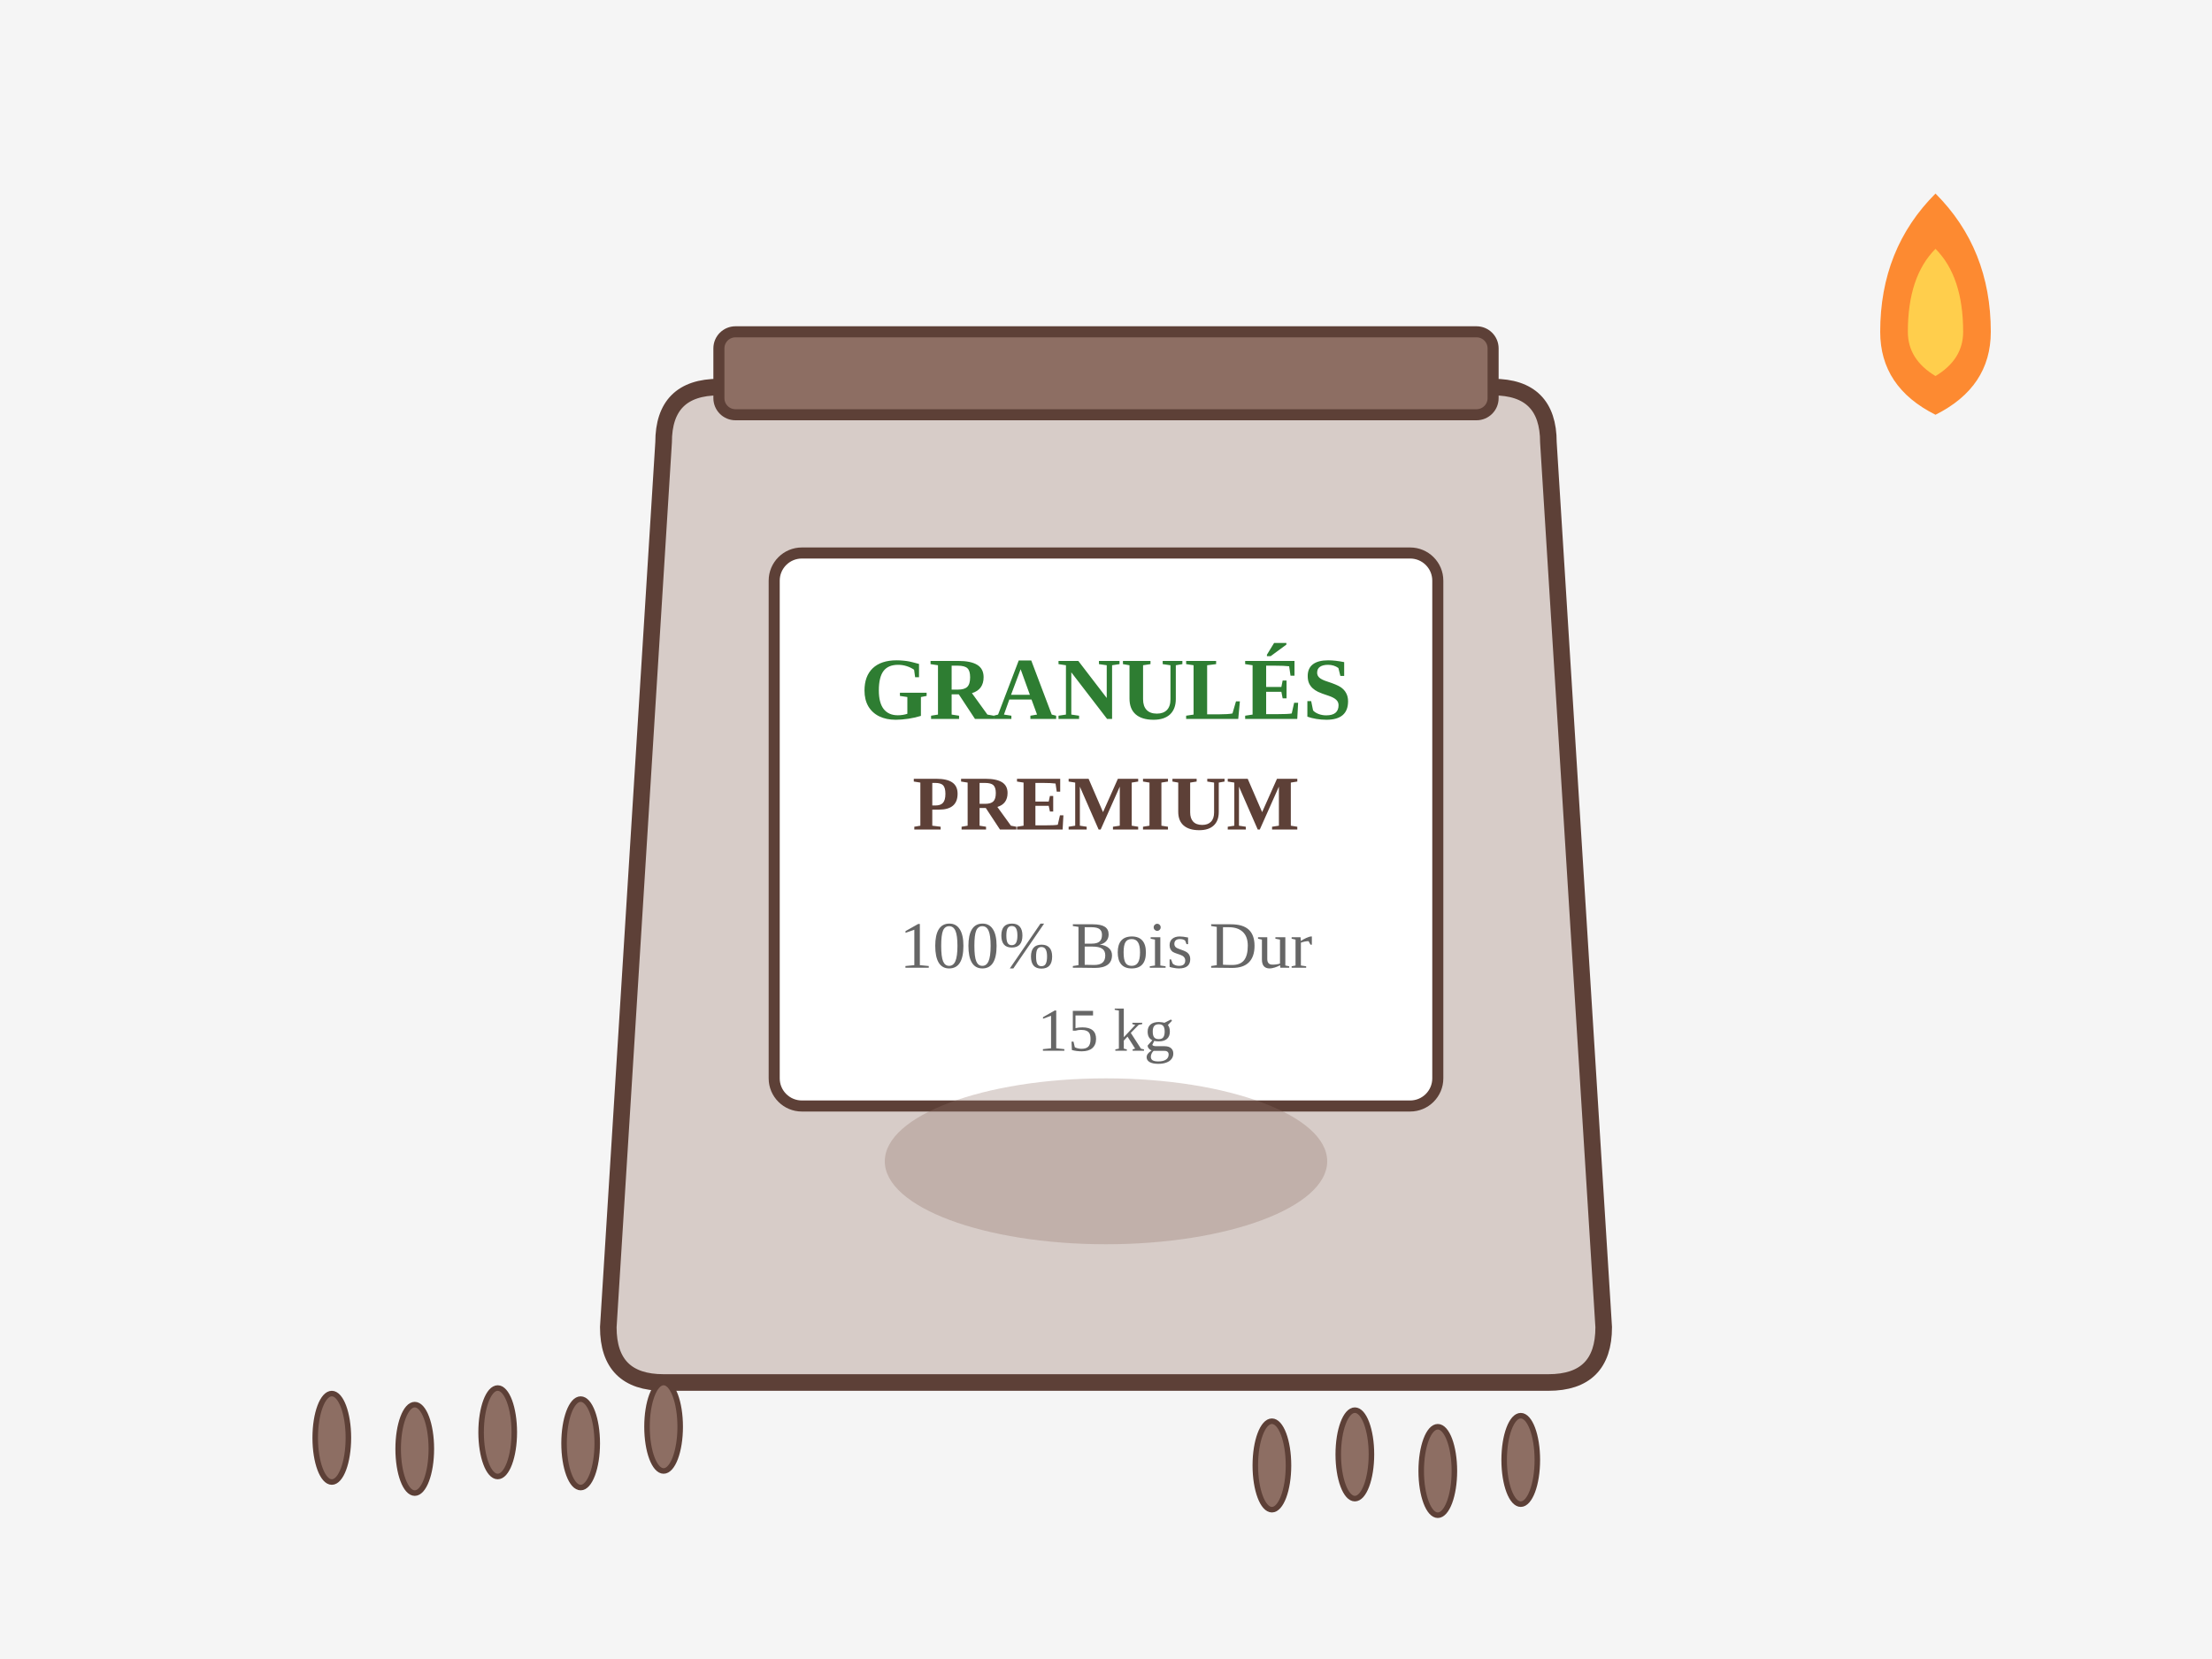
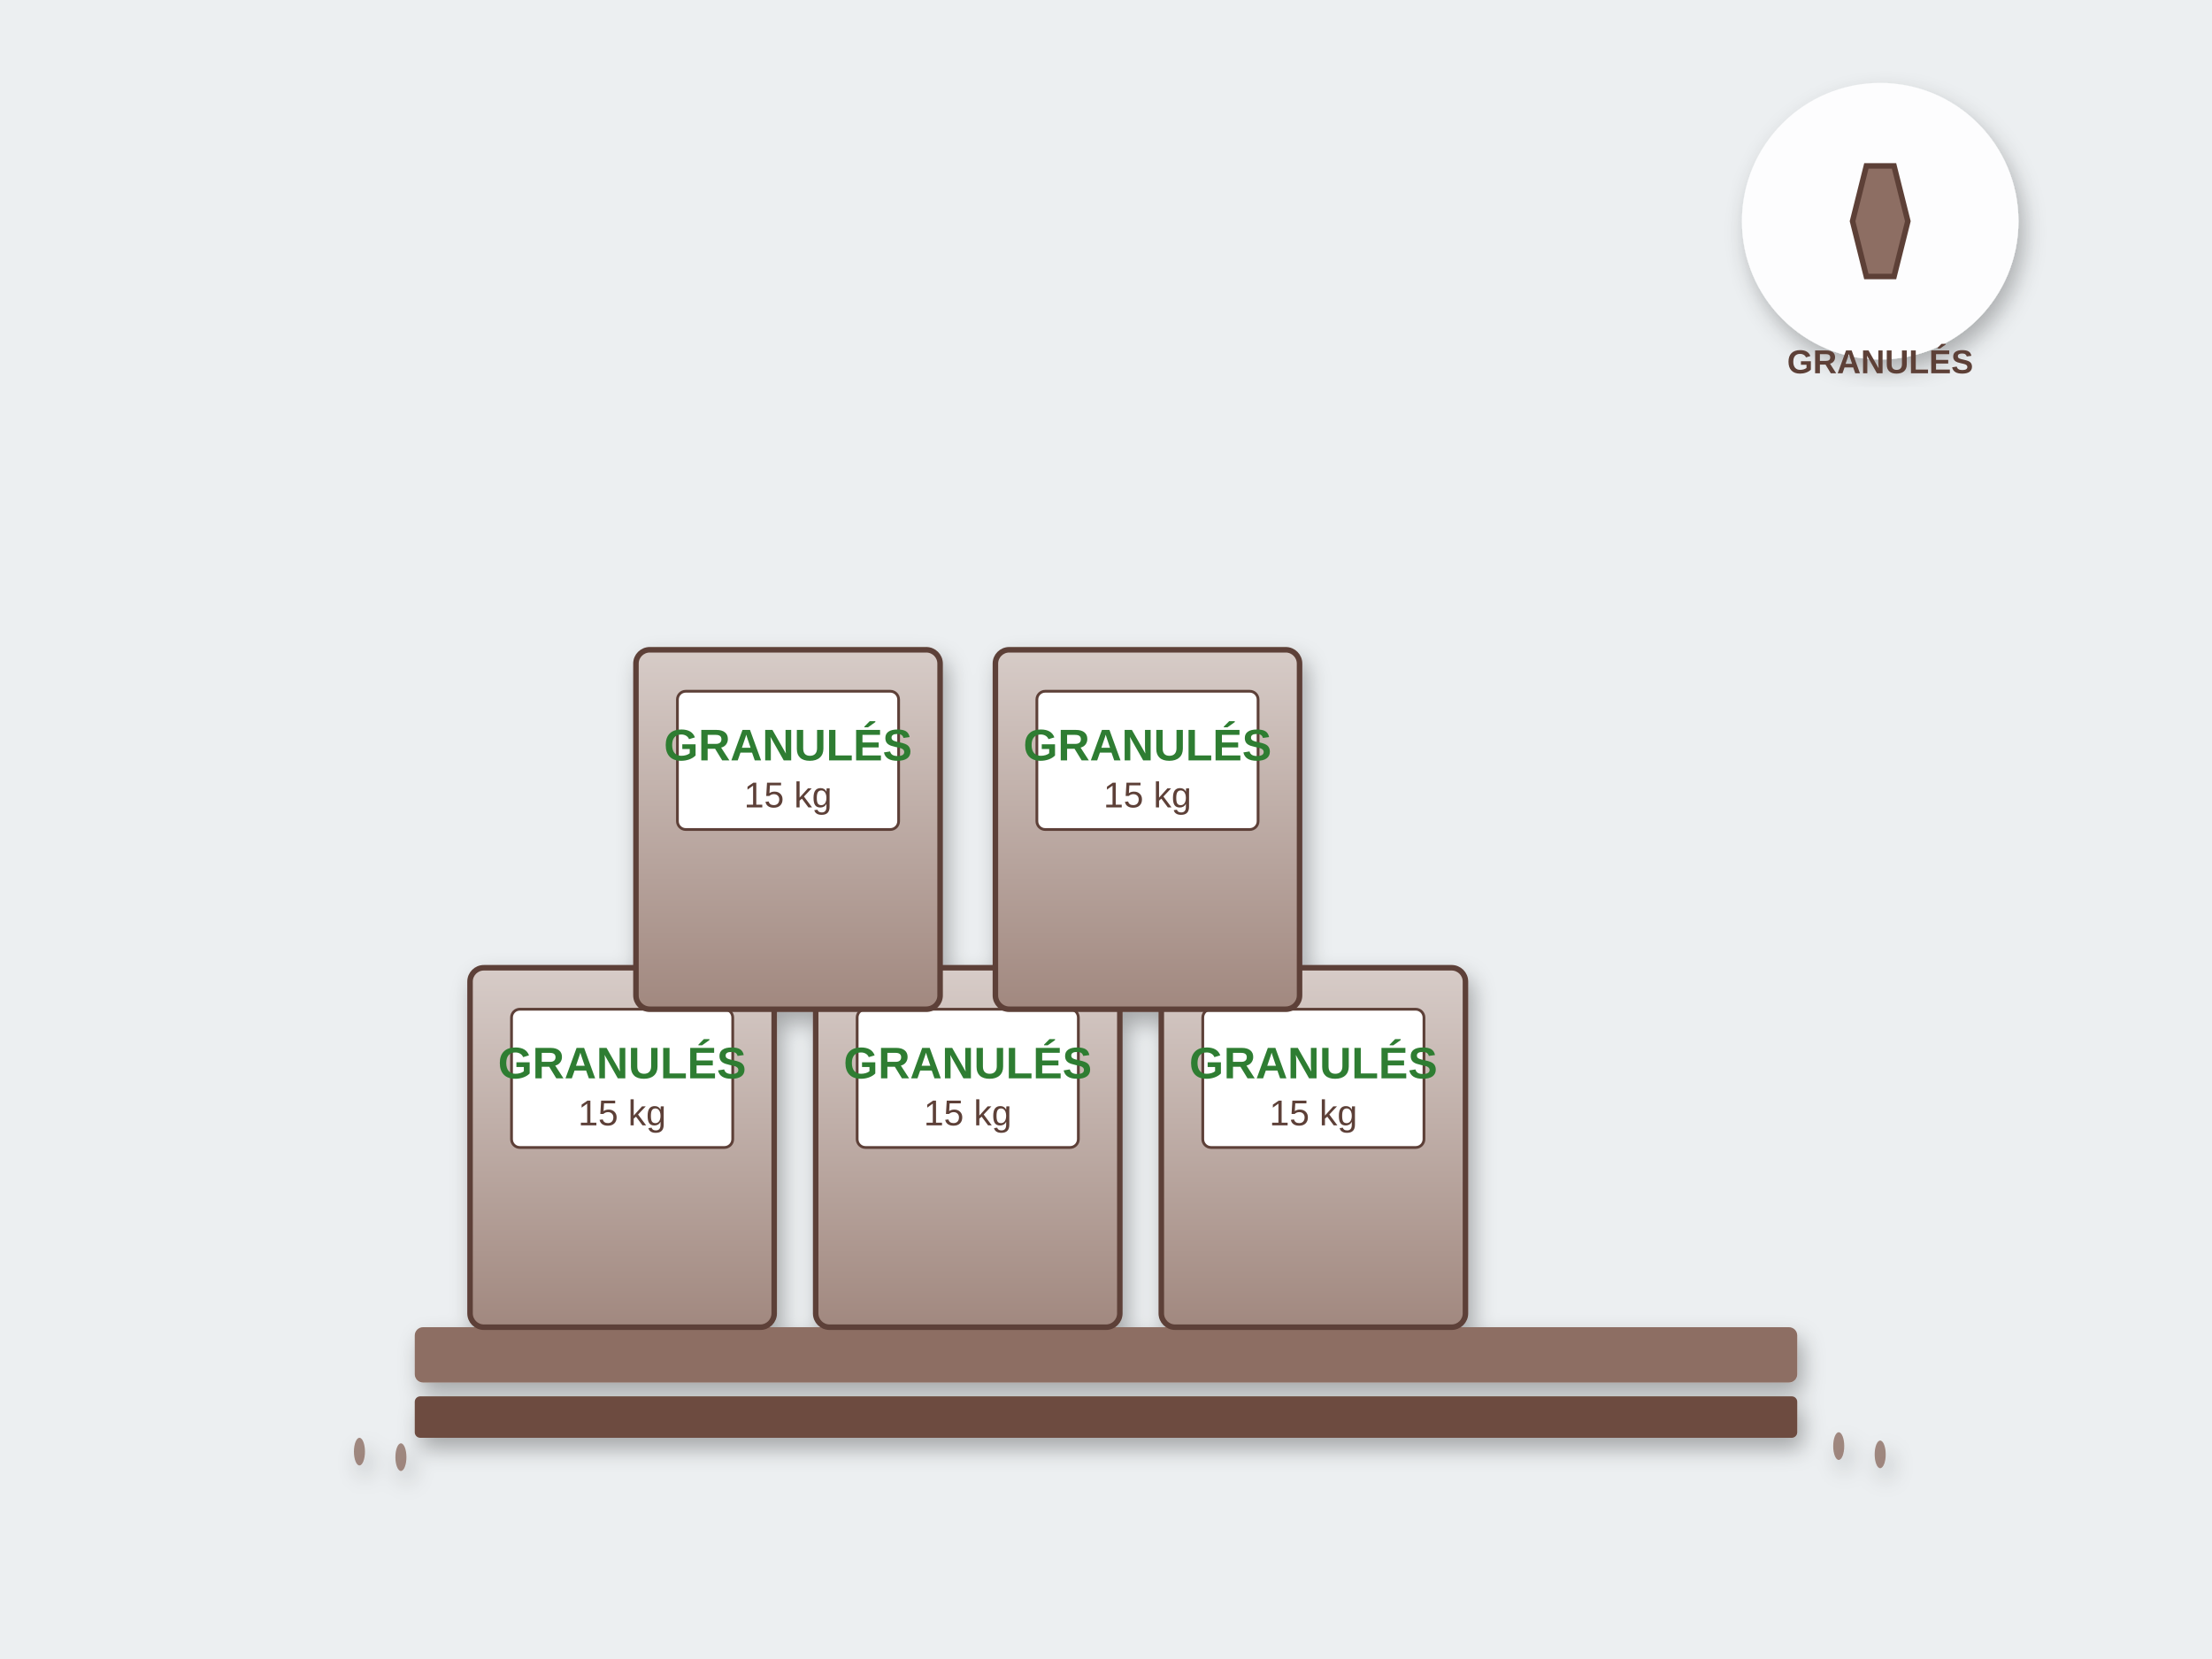
- <svg xmlns="http://www.w3.org/2000/svg" width="400" height="300">
-   <rect width="400" height="300" fill="#f5f5f5" />
-   <g>
-     <path d="M 120 80 Q 120 70 130 70 L 270 70 Q 280 70 280 80 L 290 240 Q 290 250 280 250 L 120 250 Q 110 250 110 240 Z" fill="#d7ccc8" stroke="#5d4037" stroke-width="3" />
-     <rect x="130" y="60" width="140" height="15" fill="#8d6e63" stroke="#5d4037" stroke-width="2" rx="3" />
-     <rect x="140" y="100" width="120" height="100" fill="#fff" stroke="#5d4037" stroke-width="2" rx="5" />
-     <text x="200" y="130" font-size="16" font-weight="bold" text-anchor="middle" fill="#2E7D32">GRANULÉS</text>
-     <text x="200" y="150" font-size="14" font-weight="bold" text-anchor="middle" fill="#5d4037">PREMIUM</text>
-     <text x="200" y="175" font-size="12" text-anchor="middle" fill="#666">100% Bois Dur</text>
-     <text x="200" y="190" font-size="11" text-anchor="middle" fill="#666">15 kg</text>
-     <ellipse cx="200" cy="210" rx="40" ry="15" fill="#8d6e63" opacity="0.3" />
-     <g transform="translate(50, 260)">
-       <ellipse cx="10" cy="0" rx="3" ry="8" fill="#8d6e63" stroke="#5d4037" stroke-width="1" />
-       <ellipse cx="25" cy="2" rx="3" ry="8" fill="#8d6e63" stroke="#5d4037" stroke-width="1" />
-       <ellipse cx="40" cy="-1" rx="3" ry="8" fill="#8d6e63" stroke="#5d4037" stroke-width="1" />
-       <ellipse cx="55" cy="1" rx="3" ry="8" fill="#8d6e63" stroke="#5d4037" stroke-width="1" />
-       <ellipse cx="70" cy="-2" rx="3" ry="8" fill="#8d6e63" stroke="#5d4037" stroke-width="1" />
+ <svg xmlns="http://www.w3.org/2000/svg" width="800" height="600">
+   <defs>
+     <linearGradient id="bagGrad" x1="0%" y1="0%" x2="0%" y2="100%">
+       <stop offset="0%" stop-color="#d7ccc8" />
+       <stop offset="100%" stop-color="#a1887f" />
+     </linearGradient>
+     <filter id="shadow">
+       <feGaussianBlur in="SourceAlpha" stdDeviation="4" />
+       <feOffset dx="2" dy="4" />
+       <feComponentTransfer>
+         <feFuncA type="linear" slope="0.3" />
+       </feComponentTransfer>
+       <feMerge>
+         <feMergeNode />
+         <feMergeNode in="SourceGraphic" />
+       </feMerge>
+     </filter>
+   </defs>
+   <rect width="800" height="600" fill="#eceff1" />
+   <g filter="url(#shadow)">
+     <rect x="150" y="480" width="500" height="20" fill="#8d6e63" rx="3" />
+     <rect x="150" y="505" width="500" height="15" fill="#6d4c41" rx="2" />
+     <rect x="170" y="350" width="110" height="130" fill="url(#bagGrad)" stroke="#5d4037" stroke-width="2" rx="5" />
+     <rect x="185" y="365" width="80" height="50" fill="#fff" stroke="#5d4037" stroke-width="1" rx="3" />
+     <text x="225" y="390" font-family="Arial" font-size="16" font-weight="bold" text-anchor="middle" fill="#2E7D32">GRANULÉS</text>
+     <text x="225" y="407" font-family="Arial" font-size="13" text-anchor="middle" fill="#5d4037">15 kg</text>
+     <rect x="295" y="350" width="110" height="130" fill="url(#bagGrad)" stroke="#5d4037" stroke-width="2" rx="5" />
+     <rect x="310" y="365" width="80" height="50" fill="#fff" stroke="#5d4037" stroke-width="1" rx="3" />
+     <text x="350" y="390" font-family="Arial" font-size="16" font-weight="bold" text-anchor="middle" fill="#2E7D32">GRANULÉS</text>
+     <text x="350" y="407" font-family="Arial" font-size="13" text-anchor="middle" fill="#5d4037">15 kg</text>
+     <rect x="420" y="350" width="110" height="130" fill="url(#bagGrad)" stroke="#5d4037" stroke-width="2" rx="5" />
+     <rect x="435" y="365" width="80" height="50" fill="#fff" stroke="#5d4037" stroke-width="1" rx="3" />
+     <text x="475" y="390" font-family="Arial" font-size="16" font-weight="bold" text-anchor="middle" fill="#2E7D32">GRANULÉS</text>
+     <text x="475" y="407" font-family="Arial" font-size="13" text-anchor="middle" fill="#5d4037">15 kg</text>
+     <rect x="230" y="235" width="110" height="130" fill="url(#bagGrad)" stroke="#5d4037" stroke-width="2" rx="5" />
+     <rect x="245" y="250" width="80" height="50" fill="#fff" stroke="#5d4037" stroke-width="1" rx="3" />
+     <text x="285" y="275" font-family="Arial" font-size="16" font-weight="bold" text-anchor="middle" fill="#2E7D32">GRANULÉS</text>
+     <text x="285" y="292" font-family="Arial" font-size="13" text-anchor="middle" fill="#5d4037">15 kg</text>
+     <rect x="360" y="235" width="110" height="130" fill="url(#bagGrad)" stroke="#5d4037" stroke-width="2" rx="5" />
+     <rect x="375" y="250" width="80" height="50" fill="#fff" stroke="#5d4037" stroke-width="1" rx="3" />
+     <text x="415" y="275" font-family="Arial" font-size="16" font-weight="bold" text-anchor="middle" fill="#2E7D32">GRANULÉS</text>
+     <text x="415" y="292" font-family="Arial" font-size="13" text-anchor="middle" fill="#5d4037">15 kg</text>
+     <g opacity="0.8">
+       <ellipse cx="130" cy="525" rx="2" ry="5" fill="#8d6e63" />
+       <ellipse cx="145" cy="527" rx="2" ry="5" fill="#8d6e63" />
+       <ellipse cx="665" cy="523" rx="2" ry="5" fill="#8d6e63" />
+       <ellipse cx="680" cy="526" rx="2" ry="5" fill="#8d6e63" />
    </g>
-     <g transform="translate(220, 265)">
-       <ellipse cx="10" cy="0" rx="3" ry="8" fill="#8d6e63" stroke="#5d4037" stroke-width="1" />
-       <ellipse cx="25" cy="-2" rx="3" ry="8" fill="#8d6e63" stroke="#5d4037" stroke-width="1" />
-       <ellipse cx="40" cy="1" rx="3" ry="8" fill="#8d6e63" stroke="#5d4037" stroke-width="1" />
-       <ellipse cx="55" cy="-1" rx="3" ry="8" fill="#8d6e63" stroke="#5d4037" stroke-width="1" />
-     </g>
-     <path d="M 340 60 Q 340 45 350 35 Q 360 45 360 60 Q 360 70 350 75 Q 340 70 340 60 Z" fill="#ff6f00" opacity="0.8" />
-     <path d="M 345 60 Q 345 50 350 45 Q 355 50 355 60 Q 355 65 350 68 Q 345 65 345 60 Z" fill="#ffd54f" opacity="0.9" />
+   </g>
+   <g transform="translate(680, 80)">
+     <circle r="50" fill="#fff" opacity="0.9" filter="url(#shadow)" />
+     <path d="M -5,-20 L 5,-20 L 10,0 L 5,20 L -5,20 L -10,0 Z" fill="#8d6e63" stroke="#5d4037" stroke-width="2" />
+     <text y="55" font-family="Arial" font-size="12" font-weight="bold" text-anchor="middle" fill="#5d4037">GRANULÉS</text>
  </g>
</svg>
